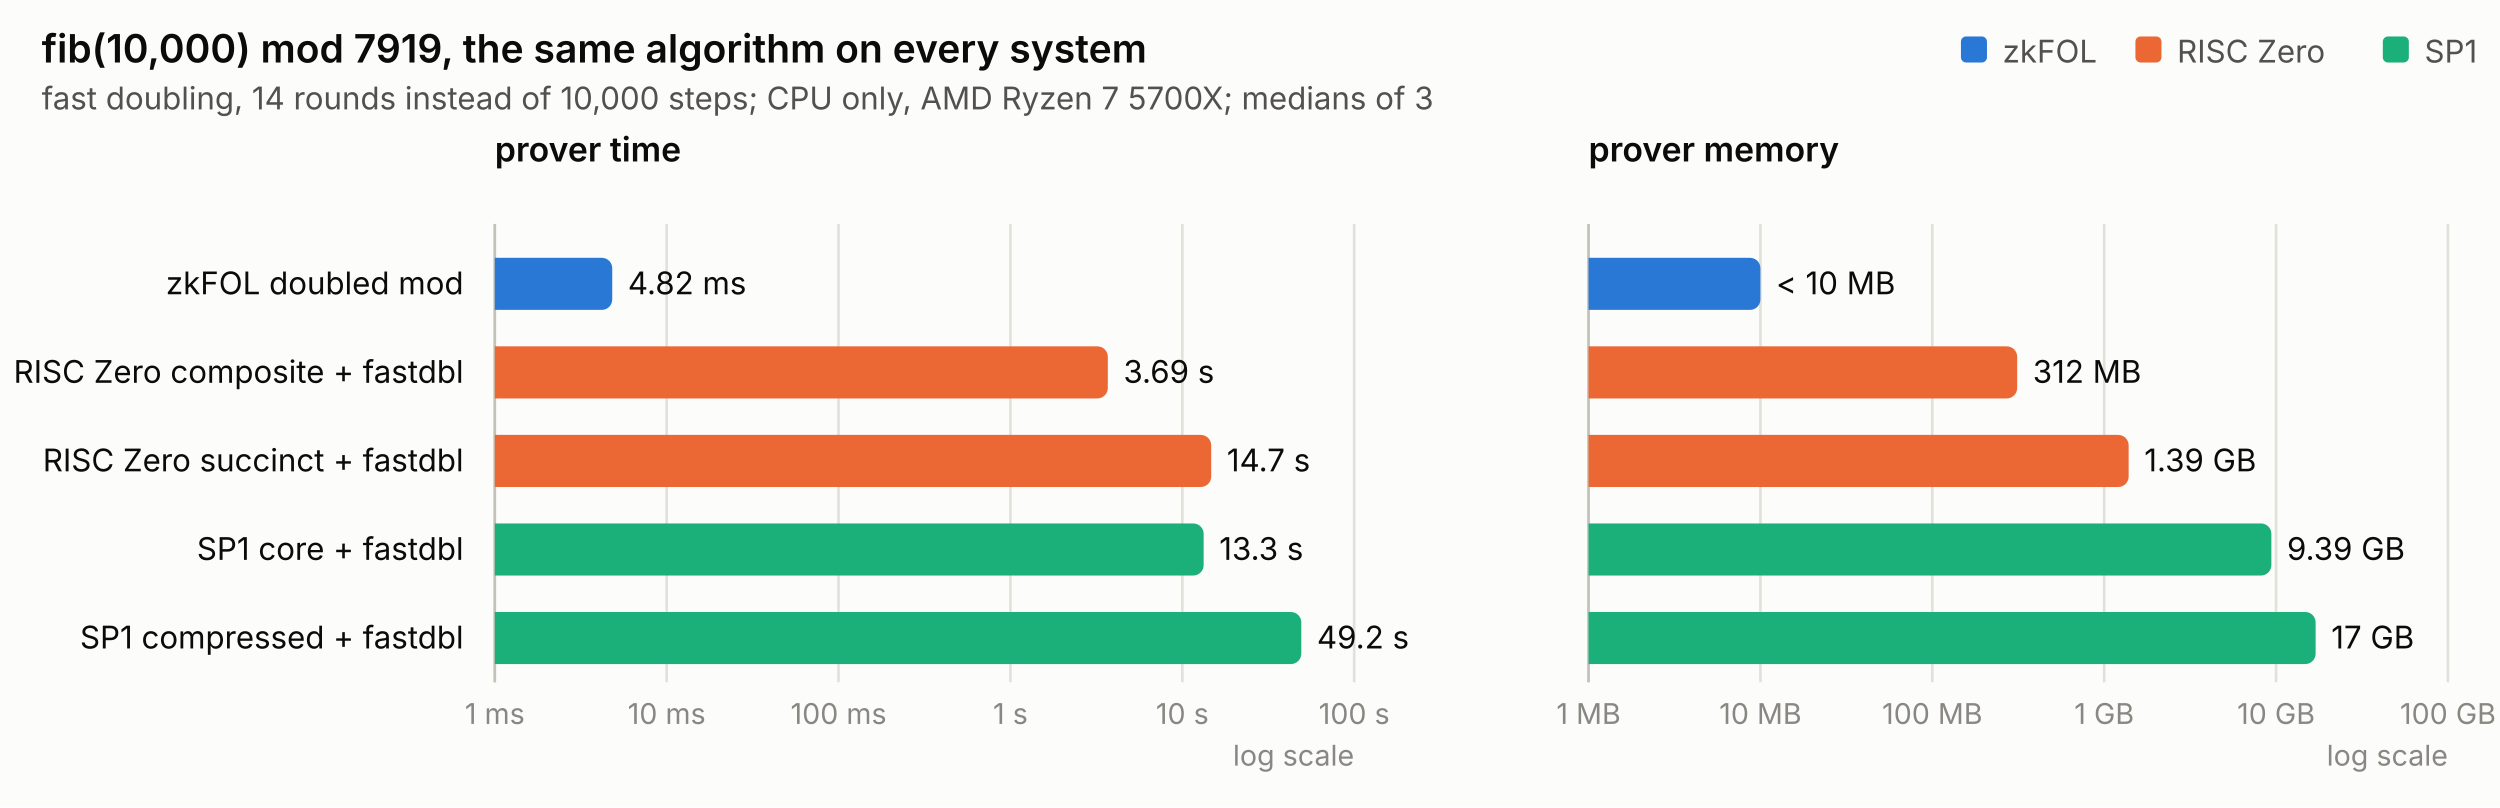
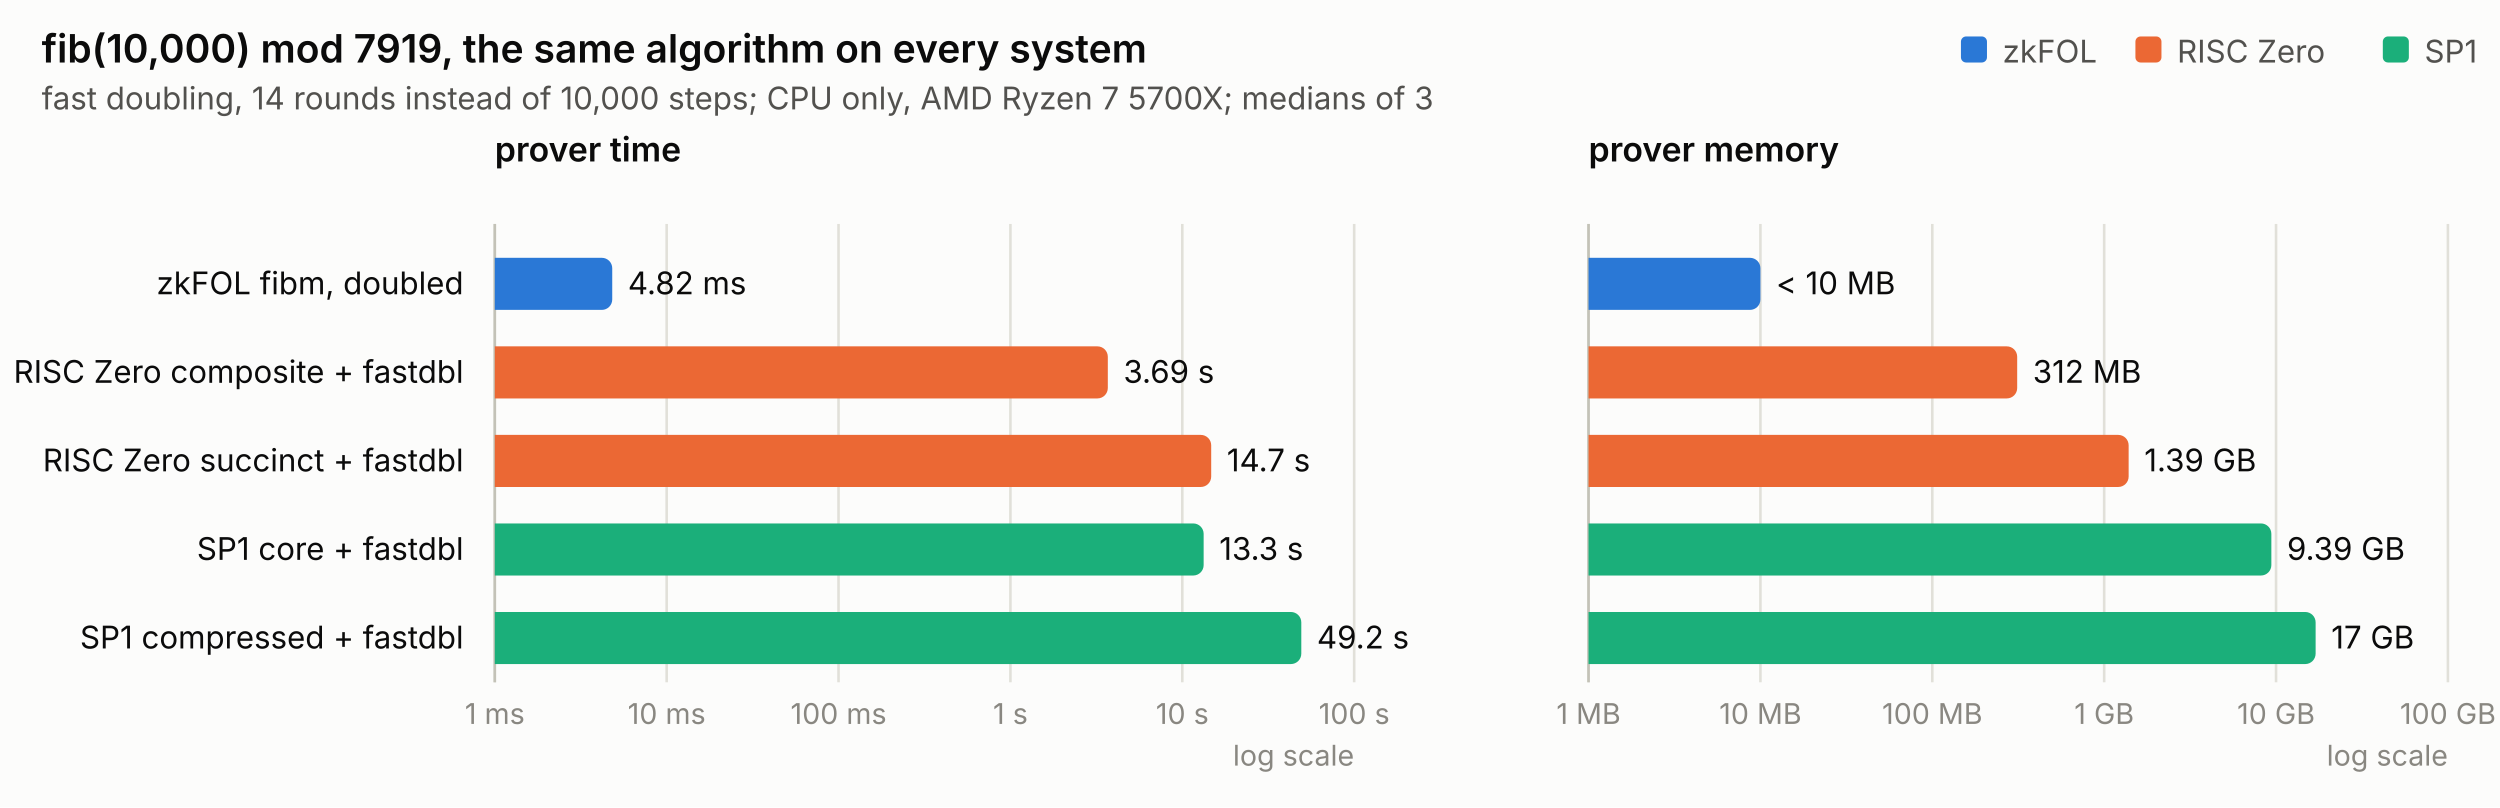
<svg xmlns="http://www.w3.org/2000/svg" width="960" height="310" viewBox="0 0 960 310" font-family="system-ui, -apple-system, 'Segoe UI', sans-serif">
  <rect width="960" height="310" fill="#fcfcfb" />
  <text x="16" y="24" font-size="15" font-weight="600" fill="#0b0b0b">fib(10,000) mod 7919, the same algorithm on every system</text>
  <text x="16" y="42" font-size="12" fill="#52514e">fast doubling, 14 rounds instead of 10,000 steps; CPU only, AMD Ryzen 7 5700X; medians of 3</text>
  <text x="931" y="24" font-size="12" fill="#52514e">SP1</text>
  <rect x="915" y="14" width="10" height="10" rx="2" fill="#1baf7a" />
  <text x="836" y="24" font-size="12" fill="#52514e">RISC Zero</text>
  <rect x="820" y="14" width="10" height="10" rx="2" fill="#eb6834" />
  <text x="769" y="24" font-size="12" fill="#52514e">zkFOL</text>
  <rect x="753" y="14" width="10" height="10" rx="2" fill="#2a78d6" />
-   <text x="178" y="113.0" font-size="12" text-anchor="end" fill="#0b0b0b">zkFOL doubled mod</text>
+   <text x="178" y="113.0" font-size="12" text-anchor="end" fill="#0b0b0b">zkFOL fibm, doubled</text>
  <text x="178" y="147.0" font-size="12" text-anchor="end" fill="#0b0b0b">RISC Zero composite + fastdbl</text>
  <text x="178" y="181.0" font-size="12" text-anchor="end" fill="#0b0b0b">RISC Zero succinct + fastdbl</text>
  <text x="178" y="215.0" font-size="12" text-anchor="end" fill="#0b0b0b">SP1 core + fastdbl</text>
  <text x="178" y="249.0" font-size="12" text-anchor="end" fill="#0b0b0b">SP1 compressed + fastdbl</text>
  <text x="190" y="62" font-size="13" font-weight="600" fill="#0b0b0b">prover time</text>
  <line x1="190.0" y1="86" x2="190.0" y2="262" stroke="#e1e0d9" stroke-width="1" />
  <text x="190.0" y="278" font-size="11" text-anchor="middle" fill="#898781">1 ms</text>
  <line x1="256.0" y1="86" x2="256.0" y2="262" stroke="#e1e0d9" stroke-width="1" />
  <text x="256.0" y="278" font-size="11" text-anchor="middle" fill="#898781">10 ms</text>
  <line x1="322.0" y1="86" x2="322.0" y2="262" stroke="#e1e0d9" stroke-width="1" />
  <text x="322.0" y="278" font-size="11" text-anchor="middle" fill="#898781">100 ms</text>
  <line x1="388.0" y1="86" x2="388.0" y2="262" stroke="#e1e0d9" stroke-width="1" />
  <text x="388.0" y="278" font-size="11" text-anchor="middle" fill="#898781">1 s</text>
  <line x1="454.0" y1="86" x2="454.0" y2="262" stroke="#e1e0d9" stroke-width="1" />
  <text x="454.0" y="278" font-size="11" text-anchor="middle" fill="#898781">10 s</text>
  <line x1="520.0" y1="86" x2="520.0" y2="262" stroke="#e1e0d9" stroke-width="1" />
  <text x="520.0" y="278" font-size="11" text-anchor="middle" fill="#898781">100 s</text>
  <line x1="190" y1="86" x2="190" y2="262" stroke="#c3c2b7" stroke-width="1" />
  <path d="M190,99.0 h41.1 a4,4 0 0 1 4,4 v12 a4,4 0 0 1 -4,4 h-41.1 z" fill="#2a78d6" />
  <text x="241.1" y="113.0" font-size="12" fill="#0b0b0b">4.82 ms</text>
  <path d="M190,133.0 h231.4 a4,4 0 0 1 4,4 v12 a4,4 0 0 1 -4,4 h-231.4 z" fill="#eb6834" />
  <text x="431.4" y="147.0" font-size="12" fill="#0b0b0b">3.69 s</text>
  <path d="M190,167.0 h271.1 a4,4 0 0 1 4,4 v12 a4,4 0 0 1 -4,4 h-271.1 z" fill="#eb6834" />
  <text x="471.1" y="181.0" font-size="12" fill="#0b0b0b">14.7 s</text>
  <path d="M190,201.0 h268.2 a4,4 0 0 1 4,4 v12 a4,4 0 0 1 -4,4 h-268.2 z" fill="#1baf7a" />
  <text x="468.2" y="215.0" font-size="12" fill="#0b0b0b">13.3 s</text>
  <path d="M190,235.0 h305.7 a4,4 0 0 1 4,4 v12 a4,4 0 0 1 -4,4 h-305.7 z" fill="#1baf7a" />
  <text x="505.7" y="249.0" font-size="12" fill="#0b0b0b">49.2 s</text>
  <text x="520" y="294" font-size="11" text-anchor="end" fill="#898781">log scale</text>
  <text x="610" y="62" font-size="13" font-weight="600" fill="#0b0b0b">prover memory</text>
  <line x1="610.0" y1="86" x2="610.0" y2="262" stroke="#e1e0d9" stroke-width="1" />
  <text x="610.0" y="278" font-size="11" text-anchor="middle" fill="#898781">1 MB</text>
  <line x1="676.0" y1="86" x2="676.0" y2="262" stroke="#e1e0d9" stroke-width="1" />
  <text x="676.0" y="278" font-size="11" text-anchor="middle" fill="#898781">10 MB</text>
  <line x1="742.0" y1="86" x2="742.0" y2="262" stroke="#e1e0d9" stroke-width="1" />
  <text x="742.0" y="278" font-size="11" text-anchor="middle" fill="#898781">100 MB</text>
  <line x1="808.0" y1="86" x2="808.0" y2="262" stroke="#e1e0d9" stroke-width="1" />
  <text x="808.0" y="278" font-size="11" text-anchor="middle" fill="#898781">1 GB</text>
  <line x1="874.0" y1="86" x2="874.0" y2="262" stroke="#e1e0d9" stroke-width="1" />
  <text x="874.0" y="278" font-size="11" text-anchor="middle" fill="#898781">10 GB</text>
  <line x1="940.0" y1="86" x2="940.0" y2="262" stroke="#e1e0d9" stroke-width="1" />
  <text x="940.0" y="278" font-size="11" text-anchor="middle" fill="#898781">100 GB</text>
  <line x1="610" y1="86" x2="610" y2="262" stroke="#c3c2b7" stroke-width="1" />
  <path d="M610,99.0 h62.0 a4,4 0 0 1 4,4 v12 a4,4 0 0 1 -4,4 h-62.0 z" fill="#2a78d6" />
  <text x="682.0" y="113.0" font-size="12" fill="#0b0b0b">&lt; 10 MB</text>
  <path d="M610,133.0 h160.6 a4,4 0 0 1 4,4 v12 a4,4 0 0 1 -4,4 h-160.6 z" fill="#eb6834" />
  <text x="780.6" y="147.0" font-size="12" fill="#0b0b0b">312 MB</text>
  <path d="M610,167.0 h203.4 a4,4 0 0 1 4,4 v12 a4,4 0 0 1 -4,4 h-203.4 z" fill="#eb6834" />
  <text x="823.4" y="181.0" font-size="12" fill="#0b0b0b">1.39 GB</text>
  <path d="M610,201.0 h258.2 a4,4 0 0 1 4,4 v12 a4,4 0 0 1 -4,4 h-258.2 z" fill="#1baf7a" />
  <text x="878.2" y="215.0" font-size="12" fill="#0b0b0b">9.39 GB</text>
  <path d="M610,235.0 h275.2 a4,4 0 0 1 4,4 v12 a4,4 0 0 1 -4,4 h-275.2 z" fill="#1baf7a" />
  <text x="895.2" y="249.0" font-size="12" fill="#0b0b0b">17 GB</text>
  <text x="940" y="294" font-size="11" text-anchor="end" fill="#898781">log scale</text>
</svg>
